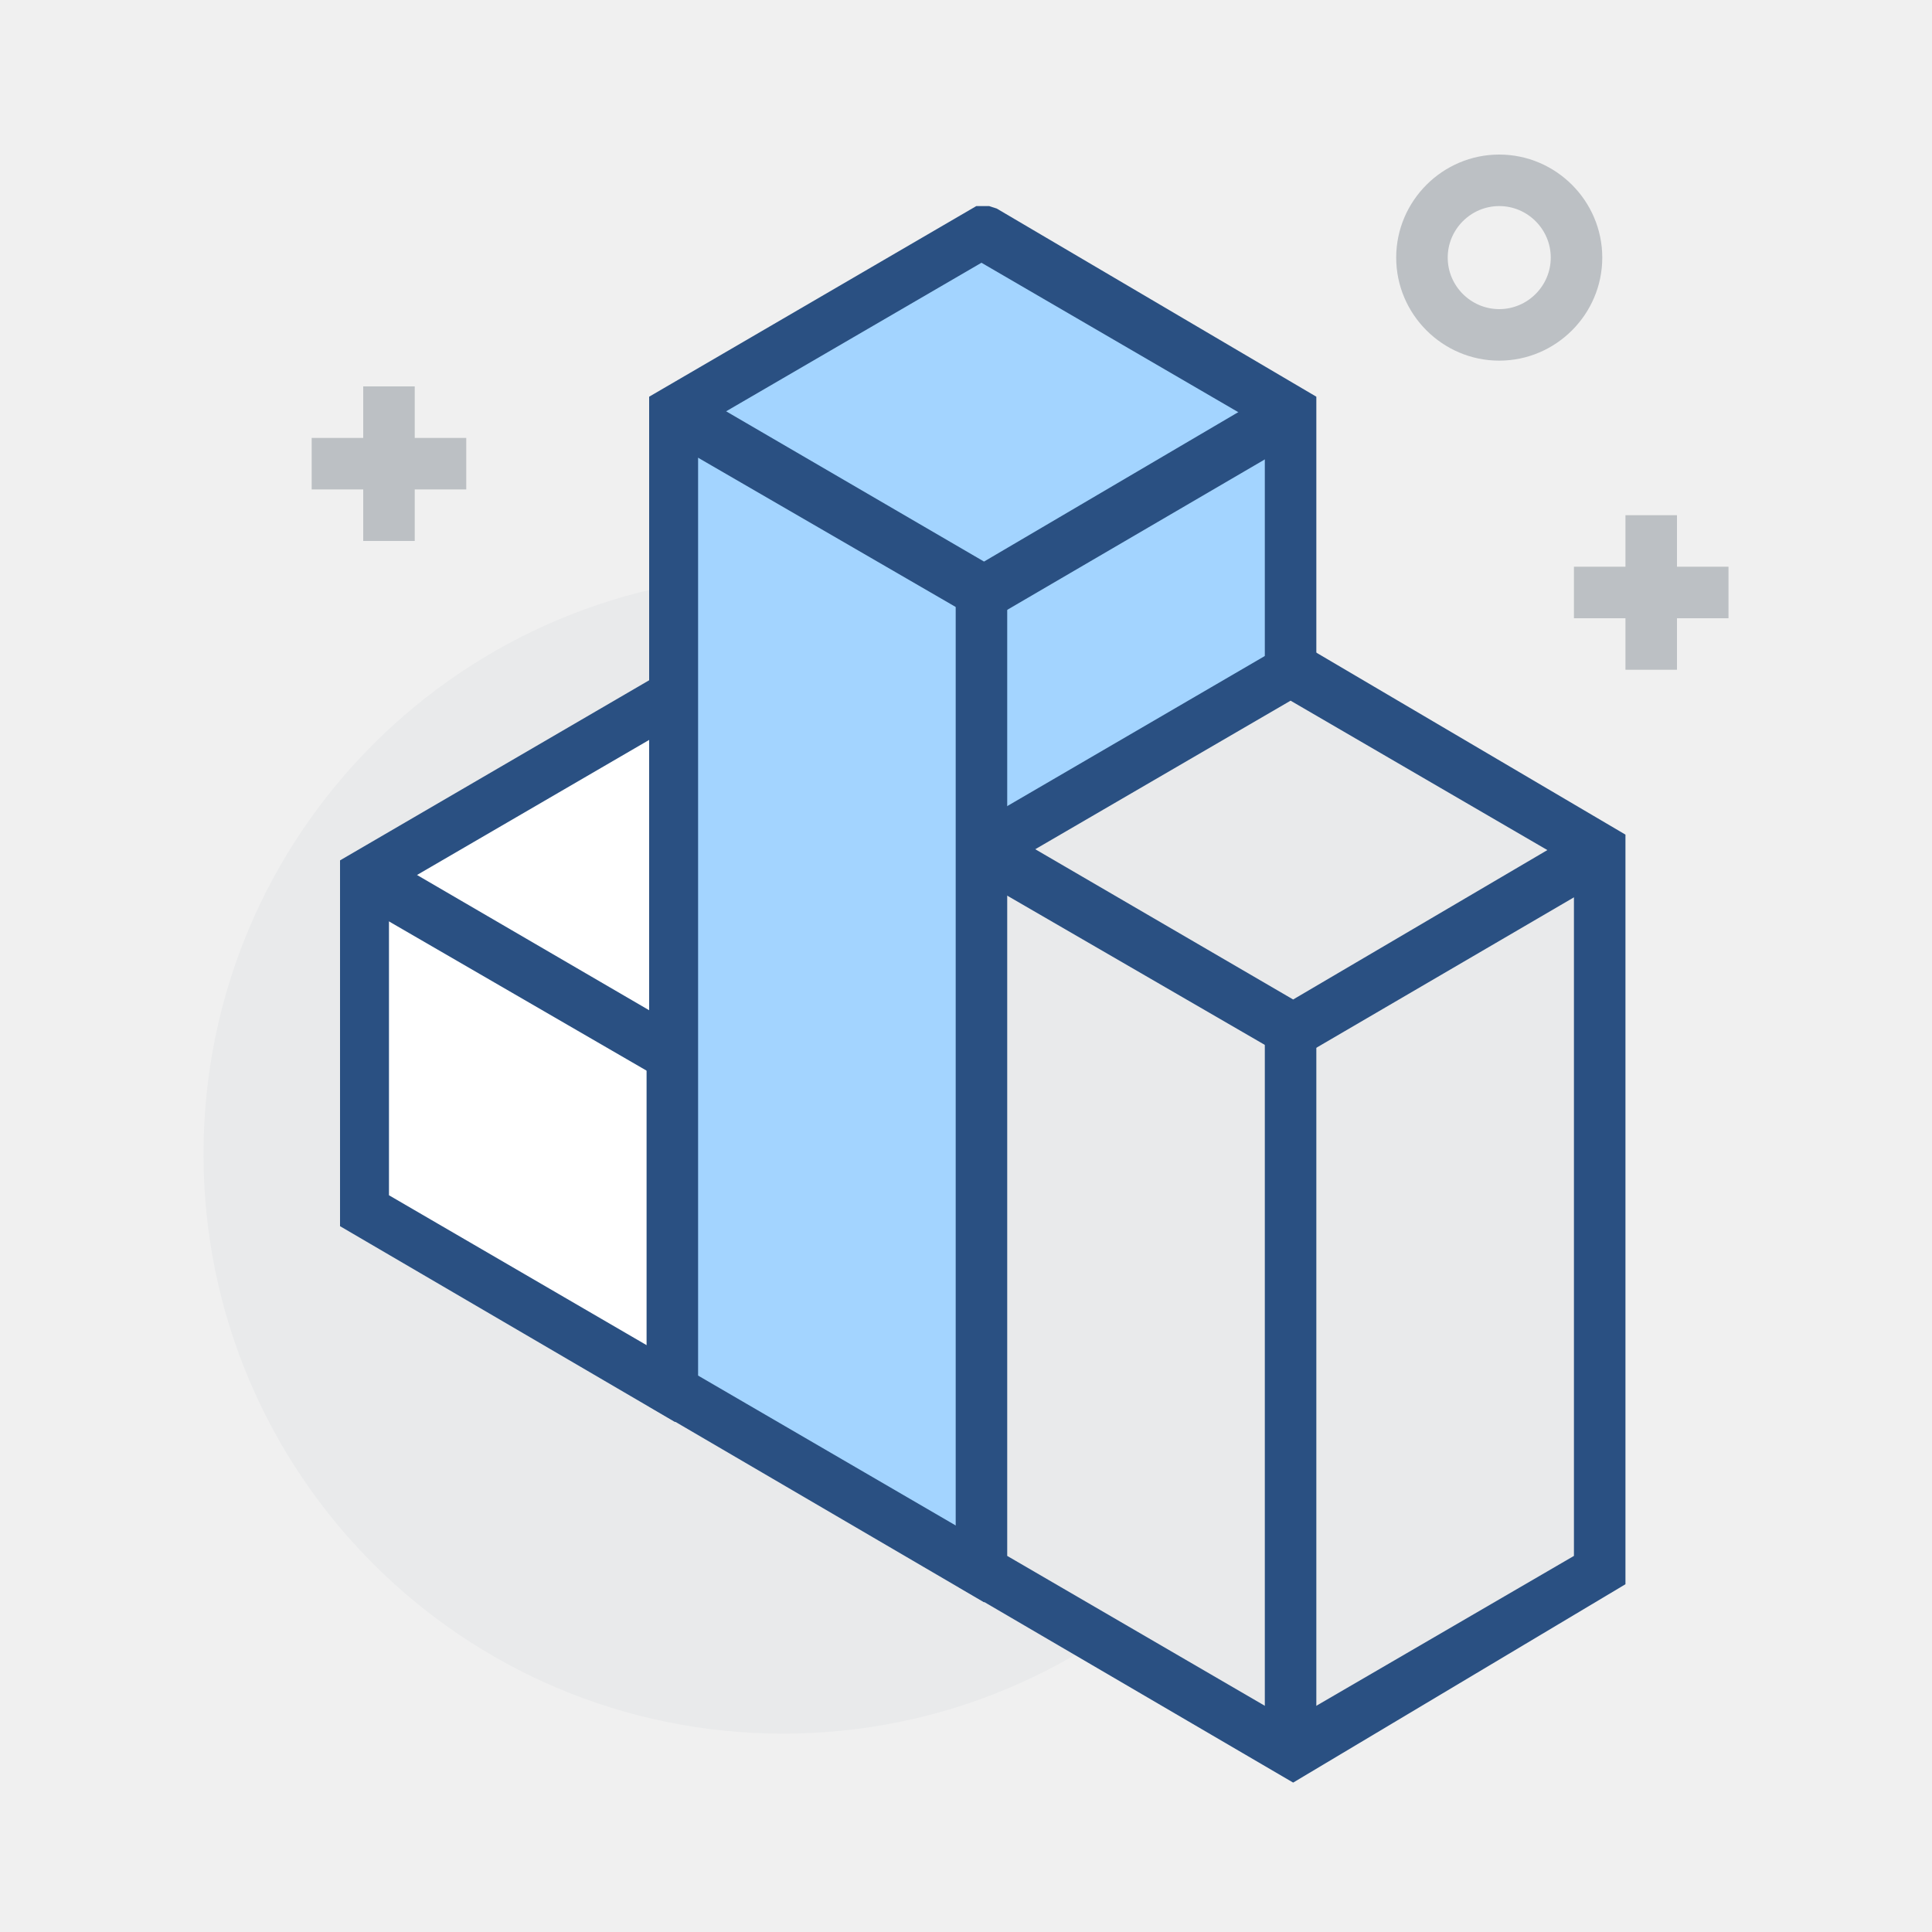
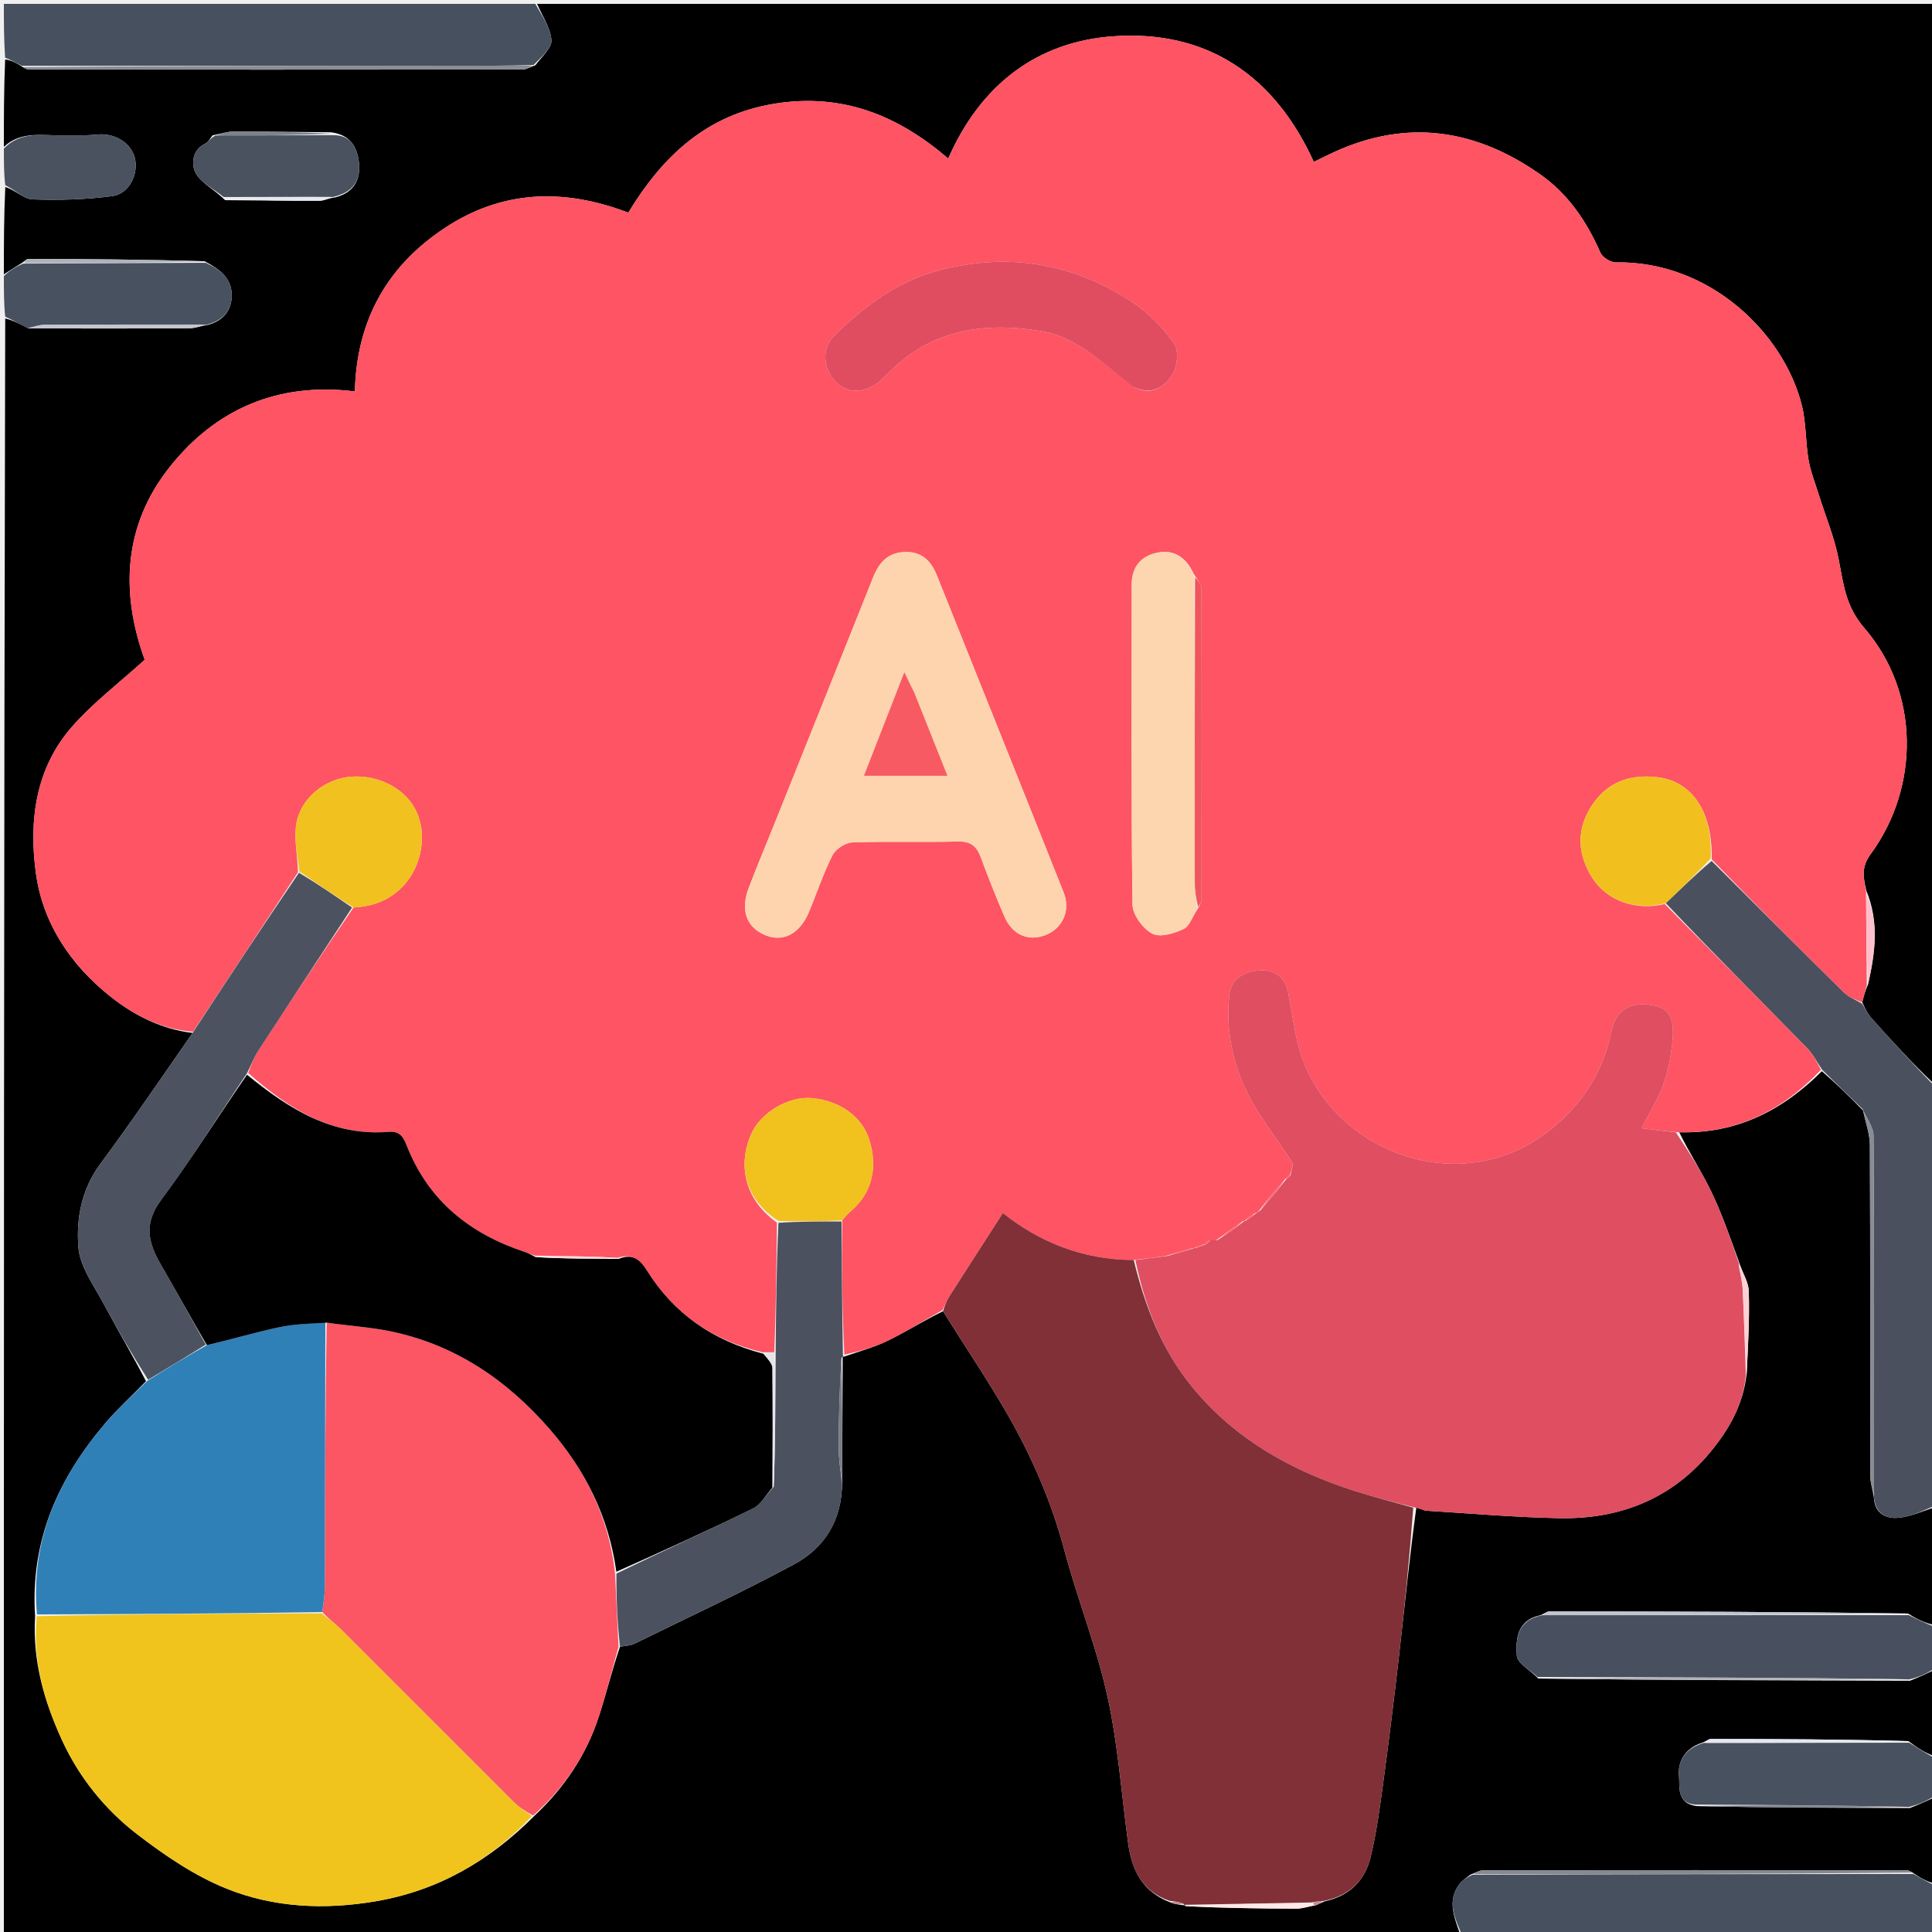
- <svg xmlns="http://www.w3.org/2000/svg" t="1704936273665" class="icon" viewBox="0 0 1024 1024" version="1.1" p-id="3498" width="200" height="200">
-   <path d="M107.861 611.67a307.2 307.2 0 1 0 614.4 0 307.2 307.2 0 1 0-614.4 0z" fill="#E9EAEB" p-id="3499" />
-   <path d="M357.717 368.64h-1.365l-163.84 95.573v177.494l165.205 95.573 162.475-95.573V464.213z" fill="#FFFFFF" p-id="3500" />
-   <path d="M357.717 753.664L180.224 649.899V456.02l173.397-101.034h6.827l4.096 1.365 169.301 99.67v192.511L357.717 753.664z m-151.552-120.15l150.187 87.382 150.187-87.381v-161.11l-150.187-87.381-150.187 87.381v161.11z" fill="#2A5082" p-id="3501" />
-   <path d="M357.717 576.17l-172.032-99.669 15.019-24.576 157.013 91.478 155.648-91.478 15.019 24.576z" fill="#2A5082" p-id="3502" />
-   <path d="M342.699 559.787h27.306V737.28H342.7z" fill="#2A5082" p-id="3503" />
-   <path d="M861.525 273.067h27.307v81.92h-27.307z" fill="#BCC0C4" p-id="3504" />
-   <path d="M834.219 300.373h81.92v27.307h-81.92zM192.512 204.8h27.307v81.92h-27.307z" fill="#BCC0C4" p-id="3505" />
-   <path d="M165.205 232.107h81.92v27.306h-81.92z" fill="#BCC0C4" p-id="3506" />
-   <path d="M521.557 122.88h-1.365l-163.84 95.573V737.28l165.205 95.573 162.475-95.573V218.453z" fill="#A3D4FF" p-id="3507" />
-   <path d="M521.557 849.237L344.064 745.472v-535.21l173.397-101.035h6.827l4.096 1.365 169.301 99.67v533.845l-176.128 105.13zM370.005 729.088l150.187 87.381 150.187-87.381V226.645l-150.187-87.381-150.187 87.381v502.443z" fill="#2A5082" p-id="3508" />
-   <path d="M521.557 330.41l-172.032-99.669 15.019-24.576 157.013 91.478 155.648-91.478 15.019 24.576z" fill="#2A5082" p-id="3509" />
-   <path d="M506.539 314.027h27.306v518.826H506.54z" fill="#2A5082" p-id="3510" />
-   <path d="M685.397 354.987h-1.365l-163.84 95.573v382.293l165.205 95.574 162.475-95.574V450.56z" fill="#E9EAEB" p-id="3511" />
-   <path d="M685.397 944.81L507.904 841.046V442.368l173.397-101.035h6.827l4.096 1.366 169.301 99.669V839.68L685.397 944.81zM533.845 824.662l150.187 87.382 150.187-87.382V458.752l-150.187-87.381-150.187 87.381v365.91z" fill="#2A5082" p-id="3512" />
-   <path d="M685.397 562.517l-172.032-99.669 15.019-24.576 157.013 91.477 155.648-91.477 15.019 24.576z" fill="#2A5082" p-id="3513" />
-   <path d="M670.379 546.133h27.306v382.294H670.38z" fill="#2A5082" p-id="3514" />
-   <path d="M794.624 191.147c-30.037 0-54.613-24.576-54.613-54.614s24.576-54.613 54.613-54.613 54.613 24.576 54.613 54.613-24.576 54.614-54.613 54.614z m0-81.92c-15.019 0-27.307 12.288-27.307 27.306s12.288 27.307 27.307 27.307 27.307-12.288 27.307-27.307-12.288-27.306-27.307-27.306z" fill="#BCC0C4" p-id="3515" />
+ <svg xmlns="http://www.w3.org/2000/svg" version="1.1" id="Layer_1" x="0px" y="0px" width="100%" viewBox="0 0 500 500" enable-background="new 0 0 500 500" xml:space="preserve">
+   <path fill="#000000" opacity="1" stroke="none" d=" M501,465   C501,472.354 501,479.708 500.666,487.475   C498.614,486.92 496.897,485.953 494.941,484.609   C494.212,484.156 493.722,484.011 493.232,484.011   C456.789,483.993 420.346,483.979 383.903,484.023   C382.896,484.024 381.891,484.654 380.568,485.145   C379.418,486.026 378.437,486.639 377.775,487.499   C374.284,492.03 376.558,496.518 378,501   C252.402,501 126.805,501 1,501   C1,361.646 1,222.292 1.349,82.422   C3.482,82.922 5.265,83.937 7.513,84.993   C21.666,85.02 35.355,85.038 49.043,84.95   C50.554,84.941 52.061,84.329 53.912,84.054   C57.897,82.92 59.903,80.305 59.97,76.582   C60.051,72.052 56.935,69.714 52.982,67.619   C37.607,67.146 22.468,67.045 7.329,67.009   C6.833,67.007 6.336,67.655 5.532,68.128   C3.816,69.171 2.408,70.086 1,71   C1,63.646 1,56.291 1.366,48.404   C3.972,49.179 6.175,51.521 8.457,51.601   C15.333,51.842 22.3,51.653 29.113,50.743   C33.455,50.163 35.934,44.963 34.887,40.864   C33.857,36.832 29.538,34.339 25.047,34.826   C22.092,35.145 19.082,34.96 16.097,35.02   C10.891,35.125 5.41,33.854 1,38   C1,30.646 1,23.291 1.33,15.402   C2.984,15.586 4.306,16.306 5.918,17.377   C6.691,17.826 7.174,18.01 7.657,18.011   C50.173,18.026 92.689,18.034 135.205,17.987   C136.223,17.986 137.242,17.358 138.577,16.875   C140.262,14.598 142.879,12.365 142.713,10.364   C142.446,7.162 140.333,4.113 139,1   C259.584,1 380.169,1 501,1   C501,94.021 501,187.042 500.646,280.607   C494.93,275.232 489.542,269.336 484.233,263.369   C483.294,262.314 482.684,260.965 481.95,259.4   C482.359,257.694 482.74,256.339 483.457,254.769   C485.274,246.579 486.392,238.616 482.971,230.419   C482.19,226.887 481.677,224.393 484.133,221.039   C496.848,203.675 496.869,179.192 482.513,162.565   C477.592,156.866 477.088,151.123 475.846,144.744   C474.75,139.111 472.484,133.708 470.76,128.196   C469.806,125.145 468.593,122.131 468.052,119.005   C467.246,114.343 467.454,109.466 466.315,104.909   C461.629,86.16 442.428,67.499 418.164,67.901   C416.815,67.923 414.729,66.615 414.191,65.396   C410.642,57.334 405.899,50.25 398.618,45.137   C381.926,33.417 364.208,30.697 345.285,39.349   C343.584,40.127 341.915,40.976 340.014,41.898   C329.791,19.411 312.255,7.715 288.193,9.382   C268.322,10.758 253.72,22.027 245.405,41.032   C232.489,29.948 218.148,24.017 200.582,26.816   C182.713,29.662 171.388,40.584 162.602,55.034   C145.856,48.656 129.97,49.161 115.085,59.018   C100.229,68.855 92.298,82.826 91.836,101.297   C71.978,98.852 55.918,105.818 43.983,120.78   C31.759,136.105 31.233,153.591 37.453,170.748   C30.972,176.637 24.157,181.784 18.643,188.071   C9.136,198.907 7.439,212.495 9.302,226.045   C11.098,239.109 18.404,249.864 28.721,258.013   C34.82,262.83 41.872,266.389 49.842,267.326   C41.814,278.876 34.09,290.246 25.916,301.283   C21.068,307.83 19.717,315.422 20.29,322.803   C20.684,327.874 24.364,332.775 26.912,337.573   C30.432,344.2 34.268,350.658 37.784,357.457   C34.179,361.196 30.533,364.474 27.378,368.172   C15.2,382.447 7.795,398.549 9.079,418.29   C8.377,429.935 11.499,440.412 16.033,450.314   C20.433,459.925 27.143,468.281 35.5,474.704   C42.607,480.167 50.294,485.407 58.535,488.74   C70.808,493.704 83.95,494.308 97.173,492.062   C113.313,489.321 126.666,481.632 138.307,469.935   C146.114,462.614 151.718,454.179 154.952,444.315   C156.903,438.364 158.377,432.256 160.459,426.174   C161.972,425.893 163.199,425.874 164.196,425.386   C177.982,418.631 191.914,412.143 205.431,404.882   C213.422,400.589 217.969,393.42 217.944,383.456   C218.016,372.331 218.036,361.666 218.092,351.083   C218.128,351.165 218.288,351.085 218.663,351.032   C222.646,349.655 226.4,348.626 229.829,346.937   C234.654,344.559 239.238,341.693 244.05,339.354   C249.73,348.458 255.587,357.07 260.763,366.073   C267.097,377.09 272.123,388.689 275.426,401.076   C278.822,413.812 283.778,426.169 286.604,439.011   C289.345,451.469 290.238,464.332 291.965,477.015   C292.904,483.916 295.584,489.583 302.928,492.352   C304.162,492.848 305.258,492.951 306.427,493.079   C306.5,493.103 306.566,492.963 306.851,493.326   C316.609,493.792 326.081,493.936 335.553,493.955   C337.07,493.958 338.588,493.402 340.482,493.098   C341.431,492.734 342.003,492.376 342.918,492.04   C349.488,490.601 353.324,486.453 354.743,480.521   C356.253,474.217 357.115,467.742 357.987,461.305   C359.478,450.3 360.843,439.275 362.1,428.241   C363.541,415.58 364.806,402.898 366.547,390.178   C367.697,390.423 368.436,390.929 369.203,390.977   C380.682,391.685 392.157,392.698 403.647,392.906   C419.115,393.186 432.542,387.965 442.605,375.827   C447.352,370.099 451.1,363.684 452.031,355.598   C452.401,348.188 452.809,341.15 452.578,334.132   C452.496,331.653 450.857,329.225 449.984,326.388   C447.701,320.162 445.659,314.179 442.94,308.522   C440.378,303.19 437.103,298.2 434.588,293.033   C449.562,293.437 461.267,287.399 471.503,277.237   C475.242,280.505 478.651,283.772 482.166,287.413   C482.847,290.63 483.913,293.47 483.925,296.315   C484.048,324.904 483.982,353.494 484.041,382.084   C484.044,383.778 484.659,385.471 484.958,387.546   C485.161,391.809 488.231,393.021 491.052,392.824   C494.418,392.588 497.688,391.001 501,390   C501,400.021 501,410.042 500.642,420.565   C498.185,420.045 496.085,419.021 493.821,417.59   C462.748,417.12 431.84,417.053 400.933,417.04   C400.284,417.04 399.635,417.667 398.633,418.015   C392.475,419.362 392.266,424.325 392.554,428.53   C392.686,430.465 396.01,432.181 398.088,434.395   C430.168,434.837 462.046,434.882 494.29,434.981   C496.771,434.024 498.886,433.012 501,432   C501,439.354 501,446.708 500.653,454.51   C498.239,453.642 496.171,452.326 493.919,450.602   C476.766,450.127 459.797,450.049 442.827,450.037   C442.172,450.036 441.517,450.672 440.505,451.004   C436.106,452.465 434.169,455.792 434.523,459.627   C434.773,462.324 433.798,466.722 439.055,467.41   C457.486,467.831 475.697,467.861 494.275,467.92   C496.76,466.966 498.88,465.983 501,465  M55.018,35.017   C54.403,35.747 53.931,36.778 53.146,37.154   C49.611,38.845 49.505,42.622 50.609,44.718   C51.998,47.356 55.379,48.946 58.267,51.805   C66.404,51.87 74.54,51.975 82.677,51.952   C83.829,51.949 84.98,51.325 86.872,51.057   C91.696,49.819 93.438,46.289 92.865,41.83   C92.393,38.166 90.776,34.865 85.65,34.233   C77.188,34.16 68.725,34.038 60.263,34.058   C58.73,34.062 57.198,34.645 55.018,35.017  z" />
+   <path fill="#4A505E" opacity="1" stroke="none" d=" M482.06,287.038   C478.651,283.772 475.242,280.505 471.577,276.849   C470.13,274.727 469.164,272.775 467.714,271.296   C455.471,258.804 443.14,246.398 431.112,233.752   C435.162,229.878 438.934,226.22 442.968,222.814   C454.519,234.319 465.779,245.602 477.139,256.781   C478.444,258.066 480.314,258.776 481.922,259.752   C482.684,260.965 483.294,262.314 484.233,263.369   C489.542,269.336 494.93,275.232 500.646,281.076   C501,317.021 501,353.042 501,389.531   C497.688,391.001 494.418,392.588 491.052,392.824   C488.231,393.021 485.161,391.809 484.971,387.066   C485.009,384.875 485,383.545 485,382.216   C484.997,352.796 485.062,323.377 484.868,293.959   C484.852,291.646 483.038,289.345 482.06,287.038  z" />
+   <path fill="#47505F" opacity="1" stroke="none" d=" M5.629,17.026   C4.306,16.306 2.984,15.586 1.33,14.933   C1,10.347 1,5.694 1,1   C46.688,1 92.375,1 138.531,1   C140.333,4.113 142.446,7.162 142.713,10.364   C142.879,12.365 140.262,14.598 138.095,16.804   C134.303,16.922 131.311,16.998 128.319,16.999   C87.422,17.014 46.526,17.019 5.629,17.026  z" />
+   <path fill="#46505E" opacity="1" stroke="none" d=" M378.469,501   C376.558,496.518 374.284,492.03 377.775,487.499   C378.437,486.639 379.418,486.026 381.043,485.189   C419.616,485.048 457.397,485.017 495.179,484.985   C496.897,485.953 498.614,486.92 500.666,487.944   C501,492.319 501,496.639 501,501   C460.312,501 419.625,501 378.469,501  z" />
+   <path fill="#48505F" opacity="1" stroke="none" d=" M501,431.542   C498.886,433.012 496.771,434.024 494.065,434.624   C461.611,434.14 429.749,434.069 397.887,433.997   C396.01,432.181 392.686,430.465 392.554,428.53   C392.266,424.325 392.475,419.362 399.103,418.019   C431.279,418.005 462.633,418.002 493.986,417.998   C496.085,419.021 498.185,420.045 500.642,421.034   C501,424.361 501,427.723 501,431.542  z" />
+   <path fill="#48515F" opacity="1" stroke="none" d=" M494.102,451.011   C496.171,452.326 498.239,453.642 500.653,454.979   C501,458.031 501,461.061 501,464.546   C498.88,465.983 496.76,466.966 493.986,467.63   C475.166,467.214 457,467.117 438.835,467.02   C433.798,466.722 434.773,462.324 434.523,459.627   C434.169,455.792 436.106,452.465 440.981,451.05   C459.244,451.072 476.673,451.041 494.102,451.011  z" />
+   <path fill="#48515F" opacity="1" stroke="none" d=" M7.049,84.953   C5.265,83.937 3.482,82.922 1.349,81.953   C1,78.639 1,75.277 1,71.458   C2.408,70.086 3.816,69.171 6.003,68.223   C22.261,68.127 37.74,68.064 53.218,68.001   C56.935,69.714 60.051,72.052 59.97,76.582   C59.903,80.305 57.897,82.92 53.404,84.039   C38.887,83.983 25.221,83.972 11.556,84.059   C10.052,84.068 8.551,84.641 7.049,84.953  z" />
+   <path fill="#4A5260" opacity="1" stroke="none" d=" M1,38.454   C5.41,33.854 10.891,35.125 16.097,35.02   C19.082,34.96 22.092,35.145 25.047,34.826   C29.538,34.339 33.857,36.832 34.887,40.864   C35.934,44.963 33.455,50.163 29.113,50.743   C22.3,51.653 15.333,51.842 8.457,51.601   C6.175,51.521 3.972,49.179 1.366,47.935   C1,44.969 1,41.939 1,38.454  z" />
+   <path fill="#FE5463" opacity="1" stroke="none" d=" M430.836,233.966   C443.14,246.398 455.471,258.804 467.714,271.296   C469.164,272.775 470.13,274.727 471.247,276.849   C461.267,287.399 449.562,293.437 434.152,293.023   C430.633,292.711 427.996,292.384 424.818,291.989   C427.109,287.471 429.315,284.097 430.561,280.398   C431.859,276.545 432.639,272.407 432.909,268.345   C433.285,262.69 431.405,260.559 426.747,260.022   C421.39,259.405 418.078,261.751 417.036,266.92   C414.919,277.417 409.504,285.753 401.13,292.454   C377.331,311.496 342.396,297.314 335.796,269.76   C334.759,265.428 334.227,260.977 333.314,256.612   C332.512,252.782 329.828,250.886 326.095,251.121   C321.973,251.381 318.537,253.206 318.099,257.839   C317.251,266.793 319.041,275.463 323.07,283.344   C326.2,289.469 330.678,294.897 334.376,300.749   C334.834,301.473 334.176,302.903 333.816,304.12   C333.322,304.435 333.126,304.696 333.008,305.007   C333.006,304.999 333.021,305.016 332.673,305.054   C330.22,307.739 328.114,310.387 325.893,313.241   C325.582,313.703 325.334,313.891 324.679,314.013   C323.556,314.685 322.787,315.353 322.009,316.011   C322,316 322.021,316.02 321.653,316.02   C319.185,317.678 317.085,319.336 314.665,321.001   C313.918,321.011 313.491,321.014 312.838,321.123   C312.328,321.423 312.127,321.682 312.004,322.002   C312,322 312.003,322.01 311.667,322.007   C310.557,322.342 309.783,322.678 309.004,323.007   C309,323 309.01,323.015 308.627,323.017   C306.157,323.68 304.07,324.341 301.584,325.063   C298.737,325.454 296.288,325.784 293.408,326.084   C279.943,326.09 268.651,321.179 259.545,313.935   C254.683,321.498 250.145,328.521 245.656,335.575   C244.967,336.657 244.497,337.878 243.925,339.035   C239.238,341.693 234.654,344.559 229.829,346.937   C226.4,348.626 222.646,349.655 218.524,350.577   C217.935,338.825 217.861,327.476 217.969,315.818   C218.73,314.912 219.26,314.256 219.895,313.728   C225.547,309.035 227.345,302.332 224.934,294.833   C223.035,288.928 217.23,284.785 210.002,284.175   C204.272,283.692 197.108,287.675 194.508,293.27   C191.418,299.917 191.497,309.58 201.06,316.413   C200.931,327.927 200.837,338.97 200.37,349.983   C199.25,349.952 198.505,349.95 197.376,349.97   C184.29,346.886 174.31,339.891 167.407,328.787   C165.526,325.762 163.533,324.395 159.803,325.51   C152.61,325.129 145.727,325.044 138.467,324.955   C137.345,324.639 136.616,324.277 135.851,324.024   C121.722,319.358 111.006,310.885 105.356,296.742   C104.5,294.599 103.731,292.669 100.618,292.924   C86.021,294.123 74.753,286.993 64.243,277.674   C65.06,275.543 65.726,273.645 66.791,272.006   C74.853,259.601 82.993,247.247 91.502,234.856   C96.902,234.56 101.118,232.839 104.615,228.993   C109.045,224.12 110.606,216.052 107.78,210.036   C105.008,204.134 98.076,200.455 90.782,201.015   C84.192,201.522 77.825,206.493 76.697,213.157   C76.03,217.099 76.994,221.317 77.118,225.727   C67.993,239.697 58.974,253.352 49.956,267.006   C41.872,266.389 34.82,262.83 28.721,258.013   C18.404,249.864 11.098,239.109 9.302,226.045   C7.439,212.495 9.136,198.907 18.643,188.071   C24.157,181.784 30.972,176.637 37.453,170.748   C31.233,153.591 31.759,136.105 43.983,120.78   C55.918,105.818 71.978,98.852 91.836,101.297   C92.298,82.826 100.229,68.855 115.085,59.018   C129.97,49.161 145.856,48.656 162.602,55.034   C171.388,40.584 182.713,29.662 200.582,26.816   C218.148,24.017 232.489,29.948 245.405,41.032   C253.72,22.027 268.322,10.758 288.193,9.382   C312.255,7.715 329.791,19.411 340.014,41.898   C341.915,40.976 343.584,40.127 345.285,39.349   C364.208,30.697 381.926,33.417 398.618,45.137   C405.899,50.25 410.642,57.334 414.191,65.396   C414.729,66.615 416.815,67.923 418.164,67.901   C442.428,67.499 461.629,86.16 466.315,104.909   C467.454,109.466 467.246,114.343 468.052,119.005   C468.593,122.131 469.806,125.145 470.76,128.196   C472.484,133.708 474.75,139.111 475.846,144.744   C477.088,151.123 477.592,156.866 482.513,162.565   C496.869,179.192 496.848,203.675 484.133,221.039   C481.677,224.393 482.19,226.887 482.942,230.875   C482.974,239.478 483.047,247.231 483.121,254.984   C482.74,256.339 482.359,257.694 481.95,259.4   C480.314,258.776 478.444,258.066 477.139,256.781   C465.779,245.602 454.519,234.319 442.999,222.406   C443.225,210.005 437.951,202.149 428.762,201.119   C421.377,200.292 415.376,202.671 411.453,209.27   C407.846,215.338 408.475,221.483 412.054,227.147   C415.913,233.255 423.49,235.722 430.836,233.966  M310.412,234.519   C310.599,233.891 310.948,233.263 310.949,232.635   C310.986,205.837 311.011,179.04 310.932,152.242   C310.929,151.176 309.898,150.113 308.918,148.466   C306.911,144.195 303.73,141.918 298.921,143.169   C294.882,144.22 292.885,147.118 292.882,151.281   C292.862,178.886 292.726,206.493 293.085,234.094   C293.119,236.725 295.751,240.317 298.169,241.615   C300.174,242.691 303.913,241.596 306.366,240.401   C307.977,239.616 308.668,236.943 310.412,234.519  M200.817,212.256   C198.452,218.117 195.999,223.946 193.745,229.851   C191.563,235.564 193.188,239.98 197.975,241.988   C202.618,243.936 206.943,241.75 209.321,236.102   C211.387,231.195 213.042,226.092 215.441,221.361   C216.258,219.75 218.754,218.089 220.541,218.023   C229.686,217.686 238.854,218.006 248.006,217.784   C251.293,217.704 252.793,219.074 253.843,221.916   C255.744,227.064 257.778,232.168 259.952,237.207   C261.985,241.919 266.082,243.689 270.474,242.033   C274.921,240.356 277.159,235.731 275.274,230.981   C264.412,203.607 253.41,176.288 242.478,148.942   C240.985,145.207 238.622,142.776 234.312,142.856   C229.834,142.939 227.508,145.529 225.945,149.459   C217.707,170.17 209.364,190.84 200.817,212.256  M293.593,100.269   C298.227,102.482 301.631,100.116 303.635,96.514   C304.781,94.455 305.07,90.521 303.835,88.814   C300.953,84.834 297.349,81.041 293.27,78.324   C277.842,68.048 260.995,65.247 242.938,69.976   C232.196,72.789 223.722,79.225 216.018,86.738   C213.051,89.632 212.886,93.903 215.129,97.357   C217.423,100.89 221.179,102.103 225.215,100.261   C226.962,99.463 228.489,98.002 229.864,96.597   C240.927,85.284 254.573,83.254 269.364,85.677   C279.057,87.264 285.562,94.351 293.593,100.269  z" />
+   <path fill="#DF4E61" opacity="1" stroke="none" d=" M334.035,304.006   C334.176,302.903 334.834,301.473 334.376,300.749   C330.678,294.897 326.2,289.469 323.07,283.344   C319.041,275.463 317.251,266.793 318.099,257.839   C318.537,253.206 321.973,251.381 326.095,251.121   C329.828,250.886 332.512,252.782 333.314,256.612   C334.227,260.977 334.759,265.428 335.796,269.76   C342.396,297.314 377.331,311.496 401.13,292.454   C409.504,285.753 414.919,277.417 417.036,266.92   C418.078,261.751 421.39,259.405 426.747,260.022   C431.405,260.559 433.285,262.69 432.909,268.345   C432.639,272.407 431.859,276.545 430.561,280.398   C429.315,284.097 427.109,287.471 424.818,291.989   C427.996,292.384 430.633,292.711 433.706,293.049   C437.103,298.2 440.378,303.19 442.94,308.522   C445.659,314.179 447.701,320.162 449.985,326.824   C450.303,329.593 450.908,331.528 451.002,333.488   C451.363,340.98 451.558,348.48 451.816,355.977   C451.1,363.684 447.352,370.099 442.605,375.827   C432.542,387.965 419.115,393.186 403.647,392.906   C392.157,392.698 380.682,391.685 369.203,390.977   C368.436,390.929 367.697,390.423 366.146,390.13   C360.424,388.716 355.459,387.425 350.582,385.863   C334.351,380.666 319.867,372.633 308.815,359.314   C300.793,349.645 296.36,338.296 293.839,326.115   C296.288,325.784 298.737,325.454 301.99,325.069   C304.866,324.348 306.938,323.681 309.01,323.015   C309.01,323.015 309,323 309.339,323.006   C310.453,322.678 311.228,322.344 312.003,322.01   C312.003,322.01 312,322 312.224,321.89   C312.721,321.581 312.927,321.327 313.065,321.018   C313.491,321.014 313.918,321.011 315.018,320.961   C317.801,319.283 319.911,317.651 322.021,316.02   C322.021,316.02 322,316 322.327,315.977   C323.448,315.306 324.24,314.657 325.033,314.009   C325.334,313.891 325.582,313.703 326.235,313.185   C328.802,310.287 330.911,307.651 333.021,305.016   C333.021,305.016 333.006,304.999 333.224,304.89   C333.709,304.576 333.907,304.317 334.035,304.006  z" />
+   <path fill="#803036" opacity="1" stroke="none" d=" M293.408,326.084   C296.36,338.296 300.793,349.645 308.815,359.314   C319.867,372.633 334.351,380.666 350.582,385.863   C355.459,387.425 360.424,388.716 365.748,390.178   C364.806,402.898 363.541,415.58 362.1,428.241   C360.843,439.275 359.478,450.3 357.987,461.305   C357.115,467.742 356.253,474.217 354.743,480.521   C353.324,486.453 349.488,490.601 342.447,491.987   C341.021,492.046 340.41,492.18 339.397,492.355   C328.186,492.586 317.376,492.775 306.566,492.963   C306.566,492.963 306.5,493.103 306.27,492.681   C304.957,492.159 303.873,492.059 302.789,491.959   C295.584,489.583 292.904,483.916 291.965,477.015   C290.238,464.332 289.345,451.469 286.604,439.011   C283.778,426.169 278.822,413.812 275.426,401.076   C272.123,388.689 267.097,377.09 260.763,366.073   C255.587,357.07 249.73,348.458 244.05,339.354   C244.497,337.878 244.967,336.657 245.656,335.575   C250.145,328.521 254.683,321.498 259.545,313.935   C268.651,321.179 279.943,326.09 293.408,326.084  z" />
+   <path fill="#FC5564" opacity="1" stroke="none" d=" M160.066,426.218   C158.377,432.256 156.903,438.364 154.952,444.315   C151.718,454.179 146.114,462.614 137.97,469.863   C135.796,468.689 134.147,467.558 132.755,466.169   C117.901,451.353 103.1,436.483 88.245,421.668   C86.728,420.156 84.948,418.908 83.407,417.188   C83.709,414.873 84.049,412.909 84.056,410.944   C84.132,388.002 84.159,365.059 84.555,342.295   C90.245,343.131 95.649,343.436 100.897,344.506   C117.759,347.944 131.269,357.176 142.351,369.96   C151.474,380.484 157.565,392.6 159.168,407.165   C159.483,413.842 159.775,420.03 160.066,426.218  z" />
+   <path fill="#F0C41D" opacity="1" stroke="none" d=" M83.291,417.538   C84.948,418.908 86.728,420.156 88.245,421.668   C103.1,436.483 117.901,451.353 132.755,466.169   C134.147,467.558 135.796,468.689 137.663,470.01   C126.666,481.632 113.313,489.321 97.173,492.062   C83.95,494.308 70.808,493.704 58.535,488.74   C50.294,485.407 42.607,480.167 35.5,474.704   C27.143,468.281 20.433,459.925 16.033,450.314   C11.499,440.412 8.377,429.935 9.537,418.272   C34.459,417.705 58.875,417.622 83.291,417.538  z" />
+   <path fill="#2F80B7" opacity="1" stroke="none" d=" M83.407,417.188   C58.875,417.622 34.459,417.705 9.585,417.806   C7.795,398.549 15.2,382.447 27.378,368.172   C30.533,364.474 34.179,361.196 38.145,357.342   C43.549,353.968 48.407,350.977 53.541,348.117   C59.927,346.644 65.993,344.832 72.164,343.51   C76.095,342.669 80.182,342.556 84.198,342.116   C84.159,365.059 84.132,388.002 84.056,410.944   C84.049,412.909 83.709,414.873 83.407,417.188  z" />
+   <path fill="#4C525F" opacity="1" stroke="none" d=" M53.264,347.986   C48.407,350.977 43.549,353.968 38.33,357.074   C34.268,350.658 30.432,344.2 26.912,337.573   C24.364,332.775 20.684,327.874 20.29,322.803   C19.717,315.422 21.068,307.83 25.916,301.283   C34.09,290.246 41.814,278.876 49.842,267.326   C58.974,253.352 67.993,239.697 77.374,225.868   C82.195,228.754 86.652,231.815 91.11,234.876   C82.993,247.247 74.853,259.601 66.791,272.006   C65.726,273.645 65.06,275.543 63.897,277.791   C56.332,289.072 49.455,300.161 41.682,310.584   C37.228,316.558 38.304,321.498 41.543,327.086   C45.549,333.995 49.366,341.014 53.264,347.986  z" />
+   <path fill="#4C515F" opacity="1" stroke="none" d=" M160.459,426.174   C159.775,420.03 159.483,413.842 159.536,407.246   C171.581,401.378 183.341,396.041 194.923,390.342   C196.958,389.342 198.248,386.828 200.25,384.786   C200.66,373.044 200.702,361.529 200.743,350.014   C200.837,338.97 200.931,327.927 201.468,316.466   C207.203,316.074 212.495,316.1 217.787,316.127   C217.861,327.476 217.935,338.825 218.149,350.63   C218.288,351.085 218.128,351.165 217.774,351.358   C217.283,359.293 217.052,367.035 217.059,374.777   C217.062,377.824 217.598,380.87 217.891,383.917   C217.969,393.42 213.422,400.589 205.431,404.882   C191.914,412.143 177.982,418.631 164.196,425.386   C163.199,425.874 161.972,425.893 160.459,426.174  z" />
+   <path fill="#4A525F" opacity="1" stroke="none" d=" M57.9,50.989   C55.379,48.946 51.998,47.356 50.609,44.718   C49.505,42.622 49.611,38.845 53.146,37.154   C53.931,36.778 54.403,35.747 55.831,35.049   C66.463,35.051 76.281,35.02 86.1,34.989   C90.776,34.865 92.393,38.166 92.865,41.83   C93.438,46.289 91.696,49.819 86.025,50.987   C76.086,50.942 66.993,50.965 57.9,50.989  z" />
+   <path fill="#8A8D94" opacity="1" stroke="none" d=" M5.918,17.377   C46.526,17.019 87.422,17.014 128.319,16.999   C131.311,16.998 134.303,16.922 137.778,16.952   C137.242,17.358 136.223,17.986 135.205,17.987   C92.689,18.034 50.173,18.026 7.657,18.011   C7.174,18.01 6.691,17.826 5.918,17.377  z" />
+   <path fill="#858B91" opacity="1" stroke="none" d=" M494.941,484.609   C457.397,485.017 419.616,485.048 381.359,485.035   C381.891,484.654 382.896,484.024 383.903,484.023   C420.346,483.979 456.789,483.993 493.232,484.011   C493.722,484.011 494.212,484.156 494.941,484.609  z" />
+   <path fill="#888D93" opacity="1" stroke="none" d=" M482.166,287.413   C483.038,289.345 484.852,291.646 484.868,293.959   C485.062,323.377 484.997,352.796 485,382.216   C485,383.545 485.009,384.875 485.002,386.685   C484.659,385.471 484.044,383.778 484.041,382.084   C483.982,353.494 484.048,324.904 483.925,296.315   C483.913,293.47 482.847,290.63 482.166,287.413  z" />
+   <path fill="#AFB2B9" opacity="1" stroke="none" d=" M398.088,434.395   C429.749,434.069 461.611,434.14 493.698,434.569   C462.046,434.882 430.168,434.837 398.088,434.395  z" />
+   <path fill="#C1C4CD" opacity="1" stroke="none" d=" M493.821,417.59   C462.633,418.002 431.279,418.005 399.456,418.006   C399.635,417.667 400.284,417.04 400.933,417.04   C431.84,417.053 462.748,417.12 493.821,417.59  z" />
+   <path fill="#7B828D" opacity="1" stroke="none" d=" M439.055,467.41   C457,467.117 475.166,467.214 493.62,467.601   C475.697,467.861 457.486,467.831 439.055,467.41  z" />
+   <path fill="#E6E7EE" opacity="1" stroke="none" d=" M493.919,450.602   C476.673,451.041 459.244,451.072 441.338,451.057   C441.517,450.672 442.172,450.036 442.827,450.037   C459.797,450.049 476.766,450.127 493.919,450.602  z" />
+   <path fill="#B0B3B9" opacity="1" stroke="none" d=" M52.982,67.619   C37.74,68.064 22.261,68.127 6.311,68.095   C6.336,67.655 6.833,67.007 7.329,67.009   C22.468,67.045 37.607,67.146 52.982,67.619  z" />
+   <path fill="#C3C6CF" opacity="1" stroke="none" d=" M7.513,84.993   C8.551,84.641 10.052,84.068 11.556,84.059   C25.221,83.972 38.887,83.983 53.062,83.981   C52.061,84.329 50.554,84.941 49.043,84.95   C35.355,85.038 21.666,85.02 7.513,84.993  z" />
+   <path fill="#FDD0D5" opacity="1" stroke="none" d=" M452.031,355.598   C451.558,348.48 451.363,340.98 451.002,333.488   C450.908,331.528 450.303,329.593 449.931,327.21   C450.857,329.225 452.496,331.653 452.578,334.132   C452.809,341.15 452.401,348.188 452.031,355.598  z" />
+   <path fill="#FFE8E7" opacity="1" stroke="none" d=" M306.851,493.326   C317.376,492.775 328.186,492.586 339.416,492.575   C339.838,492.753 340.105,493.104 340.105,493.104   C338.588,493.402 337.07,493.958 335.553,493.955   C326.081,493.936 316.609,493.792 306.851,493.326  z" />
+   <path fill="#797E86" opacity="1" stroke="none" d=" M217.944,383.456   C217.598,380.87 217.062,377.824 217.059,374.777   C217.052,367.035 217.283,359.293 217.737,351.276   C218.036,361.666 218.016,372.331 217.944,383.456  z" />
+   <path fill="#FEC1CC" opacity="1" stroke="none" d=" M483.457,254.769   C483.047,247.231 482.974,239.478 482.93,231.27   C486.392,238.616 485.274,246.579 483.457,254.769  z" />
+   <path fill="#7C8289" opacity="1" stroke="none" d=" M85.875,34.611   C76.281,35.02 66.463,35.051 56.155,35.021   C57.198,34.645 58.73,34.062 60.263,34.058   C68.725,34.038 77.188,34.16 85.875,34.611  z" />
+   <path fill="#E7E9F0" opacity="1" stroke="none" d=" M58.084,51.397   C66.993,50.965 76.086,50.942 85.655,50.953   C84.98,51.325 83.829,51.949 82.677,51.952   C74.54,51.975 66.404,51.87 58.084,51.397  z" />
+   <path fill="#C28E92" opacity="1" stroke="none" d=" M302.928,492.352   C303.873,492.059 304.957,492.159 306.197,492.657   C305.258,492.951 304.162,492.848 302.928,492.352  z" />
+   <path fill="#C28E92" opacity="1" stroke="none" d=" M340.482,493.098   C340.105,493.104 339.838,492.753 339.818,492.534   C340.41,492.18 341.021,492.046 342.104,491.966   C342.003,492.376 341.431,492.734 340.482,493.098  z" />
+   <path fill="#F1C01F" opacity="1" stroke="none" d=" M431.112,233.752   C423.49,235.722 415.913,233.255 412.054,227.147   C408.475,221.483 407.846,215.338 411.453,209.27   C415.376,202.671 421.377,200.292 428.762,201.119   C437.951,202.149 443.225,210.005 442.737,222.152   C438.934,226.22 435.162,229.878 431.112,233.752  z" />
+   <path fill="#000000" opacity="1" stroke="none" d=" M199.881,385.012   C198.248,386.828 196.958,389.342 194.923,390.342   C183.341,396.041 171.581,401.378 159.512,406.757   C157.565,392.6 151.474,380.484 142.351,369.96   C131.269,357.176 117.759,347.944 100.897,344.506   C95.649,343.436 90.245,343.131 84.555,342.295   C80.182,342.556 76.095,342.669 72.164,343.51   C65.993,344.832 59.927,346.644 53.541,348.117   C49.366,341.014 45.549,333.995 41.543,327.086   C38.304,321.498 37.228,316.558 41.682,310.584   C49.455,300.161 56.332,289.072 63.93,278.144   C74.753,286.993 86.021,294.123 100.618,292.924   C103.731,292.669 104.5,294.599 105.356,296.742   C111.006,310.885 121.722,319.358 135.851,324.024   C136.616,324.277 137.345,324.639 138.642,325.35   C146.165,325.768 153.139,325.787 160.113,325.806   C163.533,324.395 165.526,325.762 167.407,328.787   C174.31,339.891 184.29,346.886 197.574,350.357   C198.768,351.833 199.901,352.939 199.912,354.056   C200.012,364.374 199.919,374.693 199.881,385.012  z" />
+   <path fill="#FDD4AD" opacity="1" stroke="none" d=" M200.938,211.89   C209.364,190.84 217.707,170.17 225.945,149.459   C227.508,145.529 229.834,142.939 234.312,142.856   C238.622,142.776 240.985,145.207 242.478,148.942   C253.41,176.288 264.412,203.607 275.274,230.981   C277.159,235.731 274.921,240.356 270.474,242.033   C266.082,243.689 261.985,241.919 259.952,237.207   C257.778,232.168 255.744,227.064 253.843,221.916   C252.793,219.074 251.293,217.704 248.006,217.784   C238.854,218.006 229.686,217.686 220.541,218.023   C218.754,218.089 216.258,219.75 215.441,221.361   C213.042,226.092 211.387,231.195 209.321,236.102   C206.943,241.75 202.618,243.936 197.975,241.988   C193.188,239.98 191.563,235.564 193.745,229.851   C195.999,223.946 198.452,218.117 200.938,211.89  M236.507,179.02   C235.864,177.707 235.22,176.393 234.036,173.979   C230.265,183.644 227.024,191.953 223.582,200.776   C231.252,200.776 237.817,200.776 245.198,200.776   C242.276,193.432 239.546,186.569 236.507,179.02  z" />
+   <path fill="#E14D60" opacity="1" stroke="none" d=" M293.25,100.106   C285.562,94.351 279.057,87.264 269.364,85.677   C254.573,83.254 240.927,85.284 229.864,96.597   C228.489,98.002 226.962,99.463 225.215,100.261   C221.179,102.103 217.423,100.89 215.129,97.357   C212.886,93.903 213.051,89.632 216.018,86.738   C223.722,79.225 232.196,72.789 242.938,69.976   C260.995,65.247 277.842,68.048 293.27,78.324   C297.349,81.041 300.953,84.834 303.835,88.814   C305.07,90.521 304.781,94.455 303.635,96.514   C301.631,100.116 298.227,102.482 293.25,100.106  z" />
+   <path fill="#FDD5AE" opacity="1" stroke="none" d=" M309.771,235.115   C308.668,236.943 307.977,239.616 306.366,240.401   C303.913,241.596 300.174,242.691 298.169,241.615   C295.751,240.317 293.119,236.725 293.085,234.094   C292.726,206.493 292.862,178.886 292.882,151.281   C292.885,147.118 294.882,144.22 298.921,143.169   C303.73,141.918 306.911,144.195 309.065,149.123   C309.205,175.915 309.183,202.049 309.215,228.182   C309.218,230.493 309.577,232.804 309.771,235.115  z" />
+   <path fill="#F1C11F" opacity="1" stroke="none" d=" M91.502,234.856   C86.652,231.815 82.195,228.754 77.481,225.552   C76.994,221.317 76.03,217.099 76.697,213.157   C77.825,206.493 84.192,201.522 90.782,201.015   C98.076,200.455 105.008,204.134 107.78,210.036   C110.606,216.052 109.045,224.12 104.615,228.993   C101.118,232.839 96.902,234.56 91.502,234.856  z" />
+   <path fill="#F1C11E" opacity="1" stroke="none" d=" M217.969,315.818   C212.495,316.1 207.203,316.074 201.503,315.995   C191.497,309.58 191.418,299.917 194.508,293.27   C197.108,287.675 204.272,283.692 210.002,284.175   C217.23,284.785 223.035,288.928 224.934,294.833   C227.345,302.332 225.547,309.035 219.895,313.728   C219.26,314.256 218.73,314.912 217.969,315.818  z" />
+   <path fill="#F0545C" opacity="1" stroke="none" d=" M310.092,234.817   C309.577,232.804 309.218,230.493 309.215,228.182   C309.183,202.049 309.205,175.915 309.279,149.415   C309.898,150.113 310.929,151.176 310.932,152.242   C311.011,179.04 310.986,205.837 310.949,232.635   C310.948,233.263 310.599,233.891 310.092,234.817  z" />
+   <path fill="#FED7DD" opacity="1" stroke="none" d=" M159.803,325.51   C153.139,325.787 146.165,325.768 139.017,325.354   C145.727,325.044 152.61,325.129 159.803,325.51  z" />
+   <path fill="#E6E4EB" opacity="1" stroke="none" d=" M200.25,384.786   C199.919,374.693 200.012,364.374 199.912,354.056   C199.901,352.939 198.768,351.833 197.957,350.335   C198.505,349.95 199.25,349.952 200.37,349.983   C200.702,361.529 200.66,373.044 200.25,384.786  z" />
+   <path fill="#F95C6D" opacity="1" stroke="none" d=" M332.673,305.054   C330.911,307.651 328.802,310.287 326.35,312.979   C328.114,310.387 330.22,307.739 332.673,305.054  z" />
+   <path fill="#F95C6D" opacity="1" stroke="none" d=" M321.653,316.02   C319.911,317.651 317.801,319.283 315.339,320.954   C317.085,319.336 319.185,317.678 321.653,316.02  z" />
+   <path fill="#F95C6D" opacity="1" stroke="none" d=" M308.627,323.017   C306.938,323.681 304.866,324.348 302.389,325.008   C304.07,324.341 306.157,323.68 308.627,323.017  z" />
+   <path fill="#F95C6D" opacity="1" stroke="none" d=" M324.679,314.013   C324.24,314.657 323.448,315.306 322.336,315.988   C322.787,315.353 323.556,314.685 324.679,314.013  z" />
+   <path fill="#F95C6D" opacity="1" stroke="none" d=" M311.667,322.007   C311.228,322.344 310.453,322.678 309.343,323.013   C309.783,322.678 310.557,322.342 311.667,322.007  z" />
+   <path fill="#F95C6D" opacity="1" stroke="none" d=" M312.838,321.123   C312.927,321.327 312.721,321.581 312.228,321.893   C312.127,321.682 312.328,321.423 312.838,321.123  z" />
+   <path fill="#F95C6D" opacity="1" stroke="none" d=" M333.816,304.12   C333.907,304.317 333.709,304.576 333.226,304.898   C333.126,304.696 333.322,304.435 333.816,304.12  z" />
+   <path fill="#F85A64" opacity="1" stroke="none" d=" M236.662,179.363   C239.546,186.569 242.276,193.432 245.198,200.776   C237.817,200.776 231.252,200.776 223.582,200.776   C227.024,191.953 230.265,183.644 234.036,173.979   C235.22,176.393 235.864,177.707 236.662,179.363  z" />
</svg>
